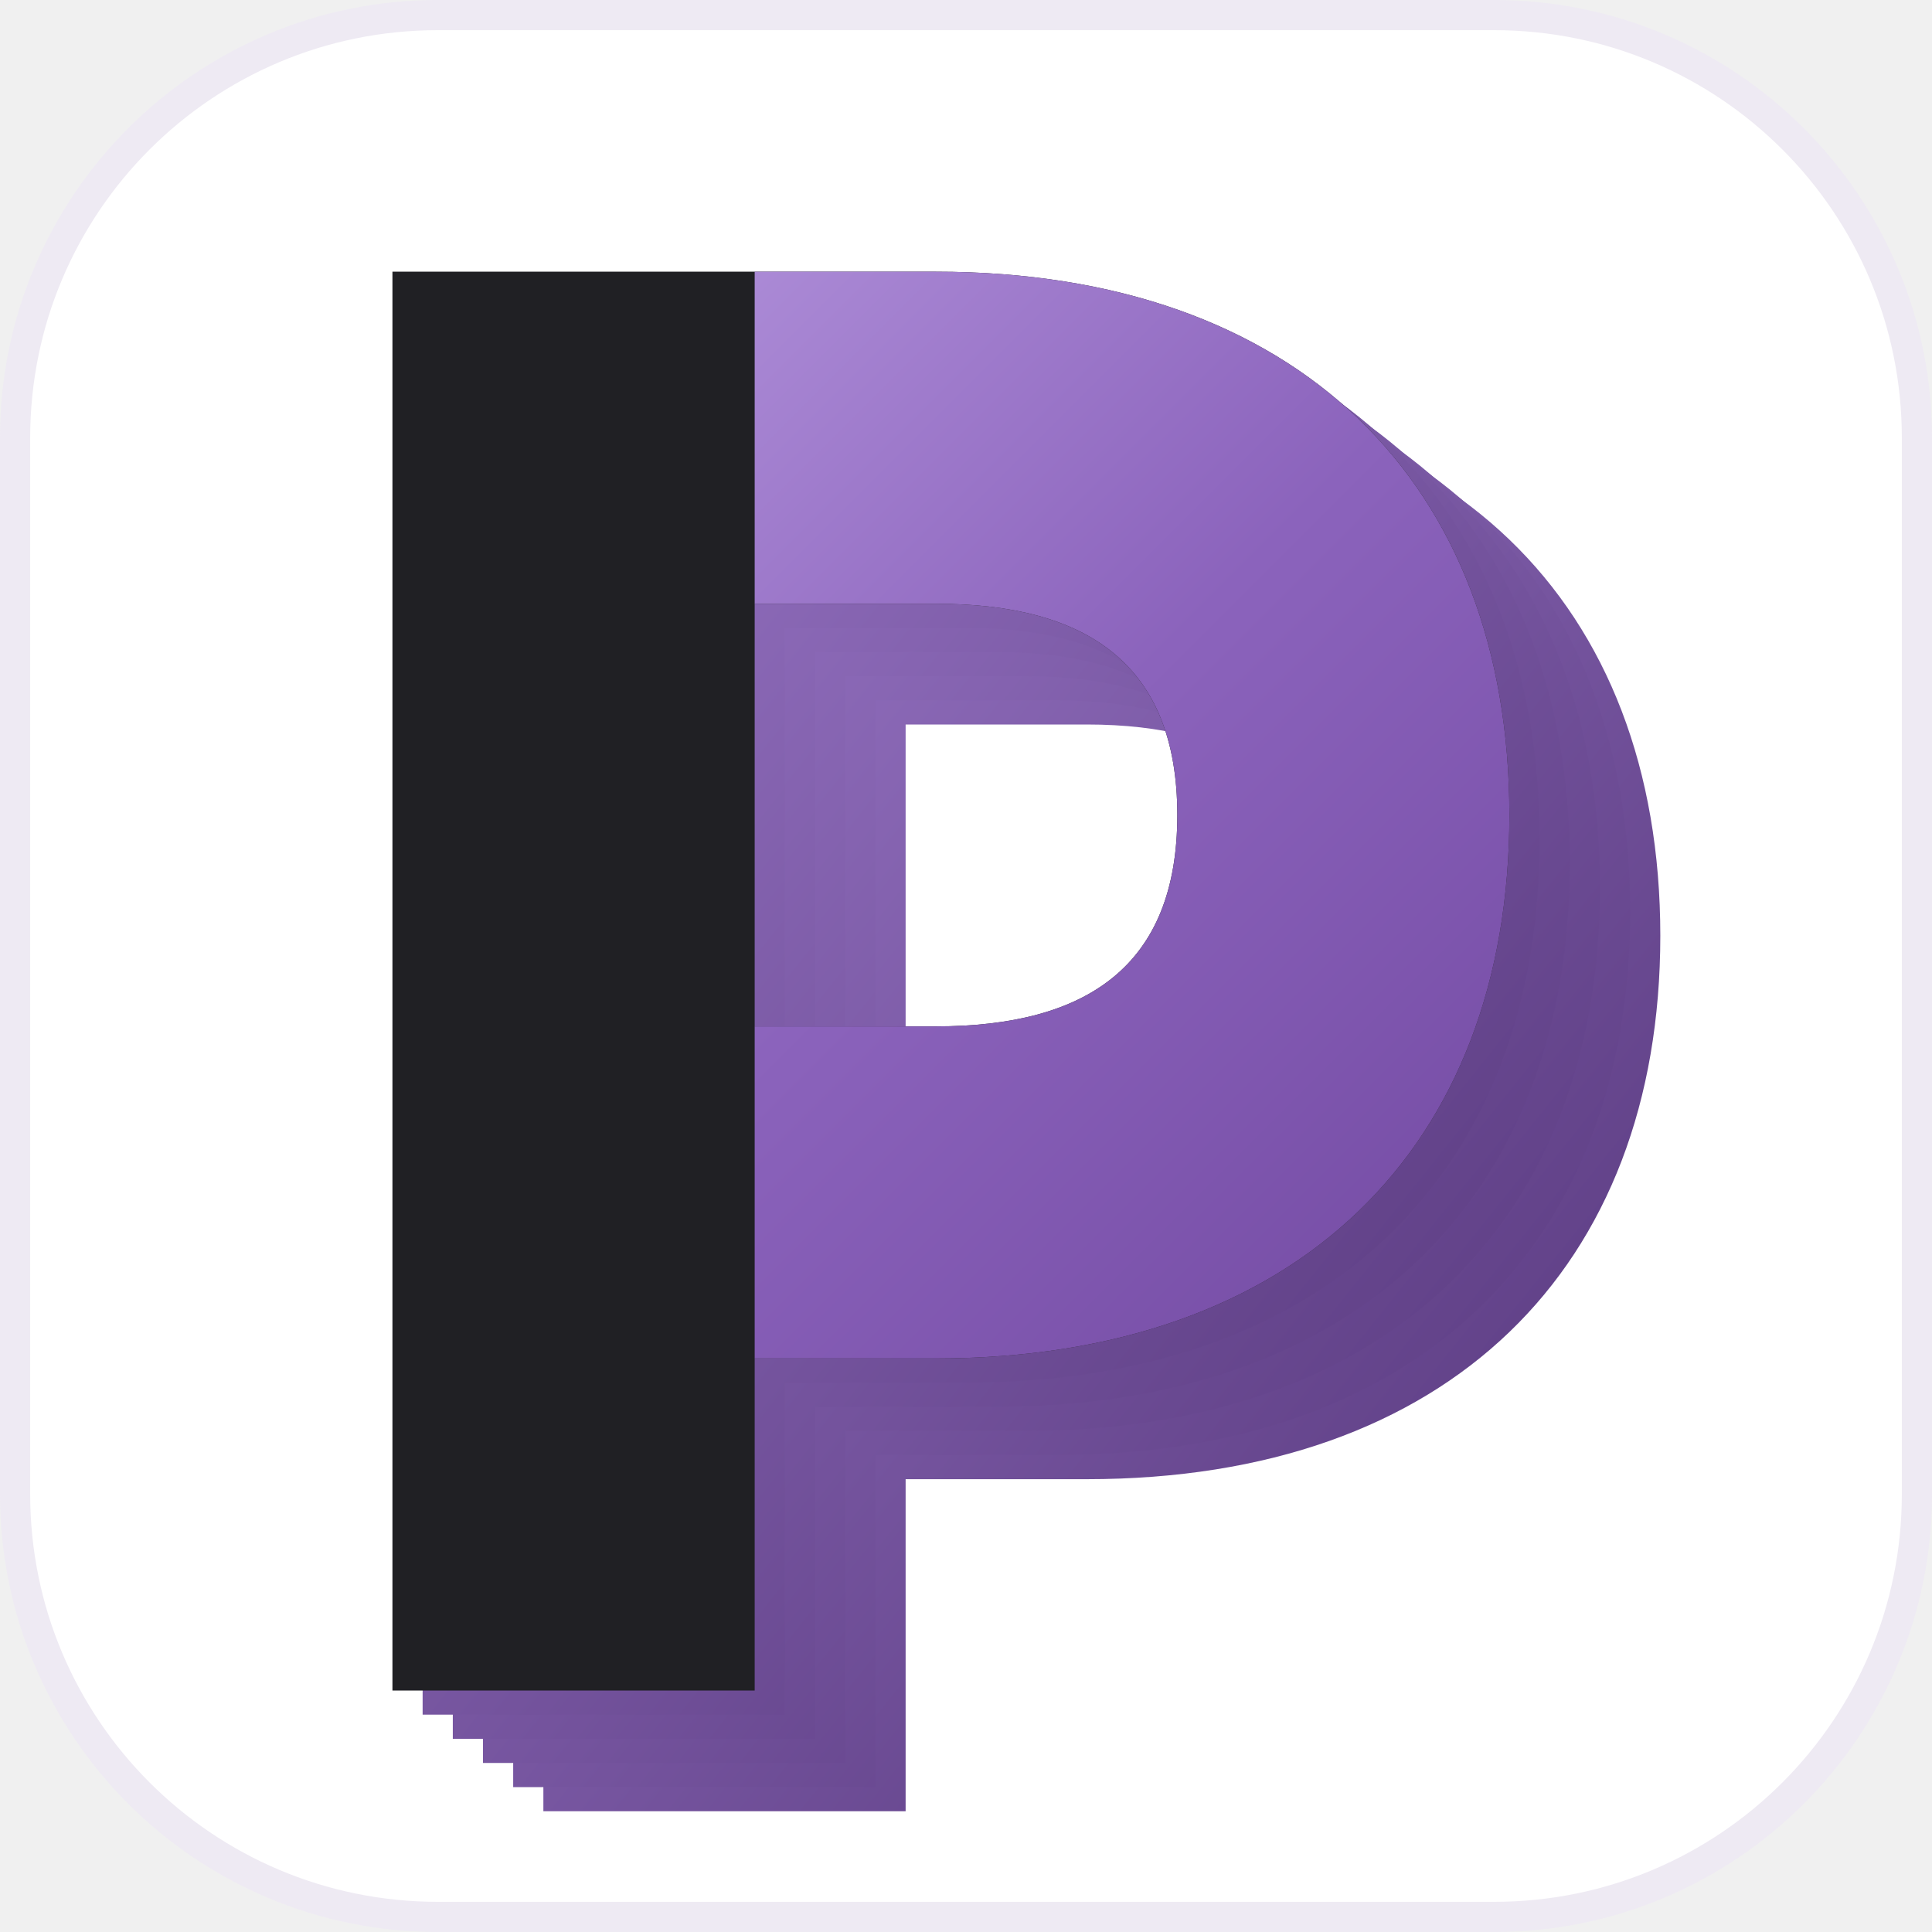
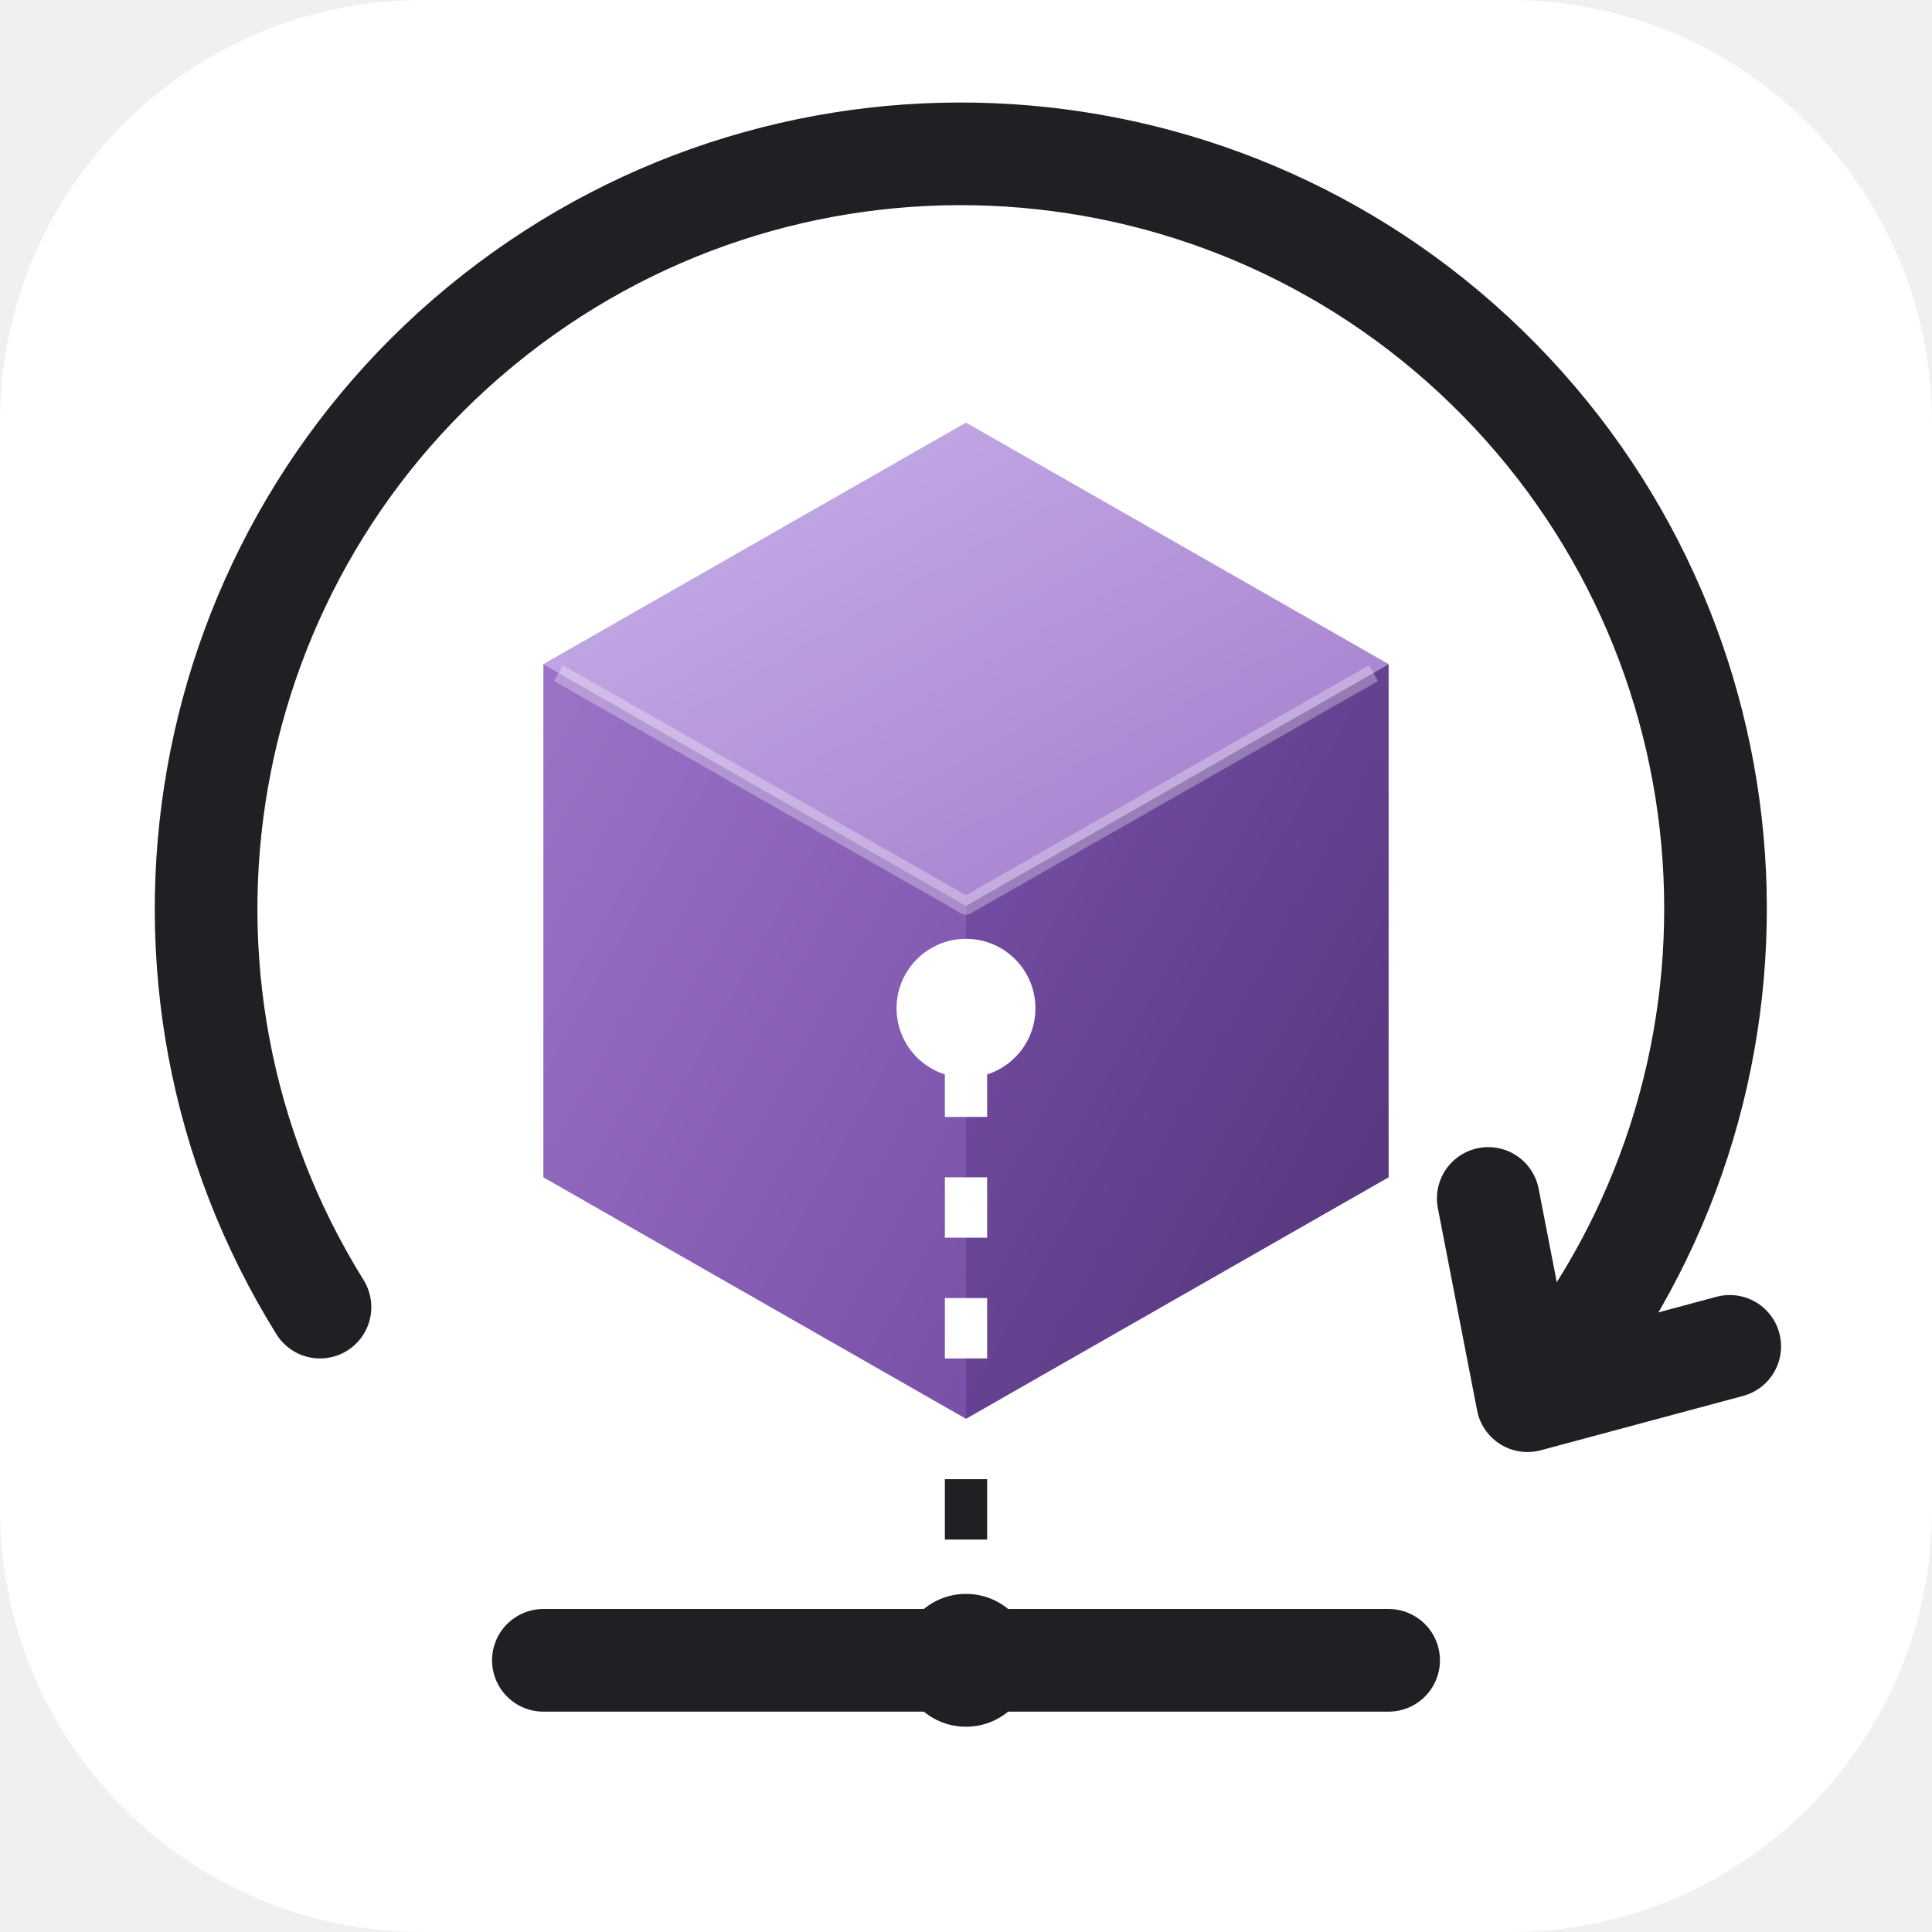
- <svg xmlns="http://www.w3.org/2000/svg" viewBox="0 0 64 64" role="img" aria-label="PhysRL3D monogram">
+ <svg xmlns="http://www.w3.org/2000/svg" viewBox="0 0 64 64" role="img" aria-labelledby="mark-title mark-description">
  <defs>
-     <linearGradient id="depth" x1="0" y1="0" x2="1" y2="1">
-       <stop stop-color="#9d7acb" />
-       <stop offset="1" stop-color="#513276" />
+     <linearGradient id="cube-top" x1="0" y1="0" x2="1" y2="1">
+       <stop stop-color="#c9b2eb" />
+       <stop offset="1" stop-color="#a17aca" />
    </linearGradient>
-     <linearGradient id="face" x1="0" y1="0" x2=".8" y2="1">
-       <stop stop-color="#b99be1" />
-       <stop offset=".5" stop-color="#8b63bc" />
-       <stop offset="1" stop-color="#70479f" />
+     <linearGradient id="cube-left" x1="0" y1="0" x2="1" y2="1">
+       <stop stop-color="#9b73c7" />
+       <stop offset="1" stop-color="#7950a8" />
    </linearGradient>
-     <path id="letter" fill-rule="evenodd" d="M13 9H31C43 9 50 16 50 27S43 45 31 45H25V56H13ZM25 20V34H31C36 34 39 32 39 27S36 20 31 20Z" />
-     <clipPath id="bowl">
-       <rect x="25" y="8" width="28" height="38" />
-     </clipPath>
+     <linearGradient id="cube-right" x1="0" y1="0" x2="1" y2="1">
+       <stop stop-color="#7951a9" />
+       <stop offset="1" stop-color="#513378" />
+     </linearGradient>
  </defs>
-   <rect x=".5" y=".5" width="63" height="63" rx="14" fill="#fff" stroke="#eeeaf3" />
-   <use href="#letter" x="5" y="4" fill="url(#depth)" />
-   <use href="#letter" x="4" y="3.2" fill="url(#depth)" />
-   <use href="#letter" x="3" y="2.4" fill="url(#depth)" />
-   <use href="#letter" x="2" y="1.6" fill="url(#depth)" />
-   <use href="#letter" x="1" y=".8" fill="url(#depth)" />
-   <use href="#letter" fill="#202024" />
-   <use href="#letter" fill="url(#face)" clip-path="url(#bowl)" />
+   <rect width="64" height="64" rx="14" fill="#fff" />
+   <g id="reward-feedback" fill="none" stroke="#202024" stroke-width="3.4" stroke-linecap="round" stroke-linejoin="round">
+     <path d="M10.6 43.3A25 25 0 1 1 51.2 45.9" />
+     <path d="M57.3 44.6L50.6 46.4L49.3 39.7" />
+   </g>
+   <g id="three-dimensional-shape" stroke-linejoin="round">
+     <path d="M32 14L46 22L32 30L18 22Z" fill="url(#cube-top)" />
+     <path d="M18 22L32 30V47L18 39Z" fill="url(#cube-left)" />
+     <path d="M32 30L46 22V39L32 47Z" fill="url(#cube-right)" />
+     <path d="M18.5 22.3L32 30L45.5 22.3" fill="none" stroke="#fff" stroke-opacity=".3" stroke-width=".6" />
+   </g>
+   <g id="physical-balance">
+     <path d="M32 35V48" stroke="#fff" stroke-width="1.4" stroke-dasharray="2 2" />
+     <path d="M32 49V54" stroke="#202024" stroke-width="1.4" stroke-dasharray="2 2" />
+     <circle cx="32" cy="33.4" r="2.3" fill="#fff" />
+     <path d="M18 55H46" stroke="#202024" stroke-width="3.4" stroke-linecap="round" />
+     <circle cx="32" cy="55" r="2.2" fill="#202024" />
+   </g>
</svg>
